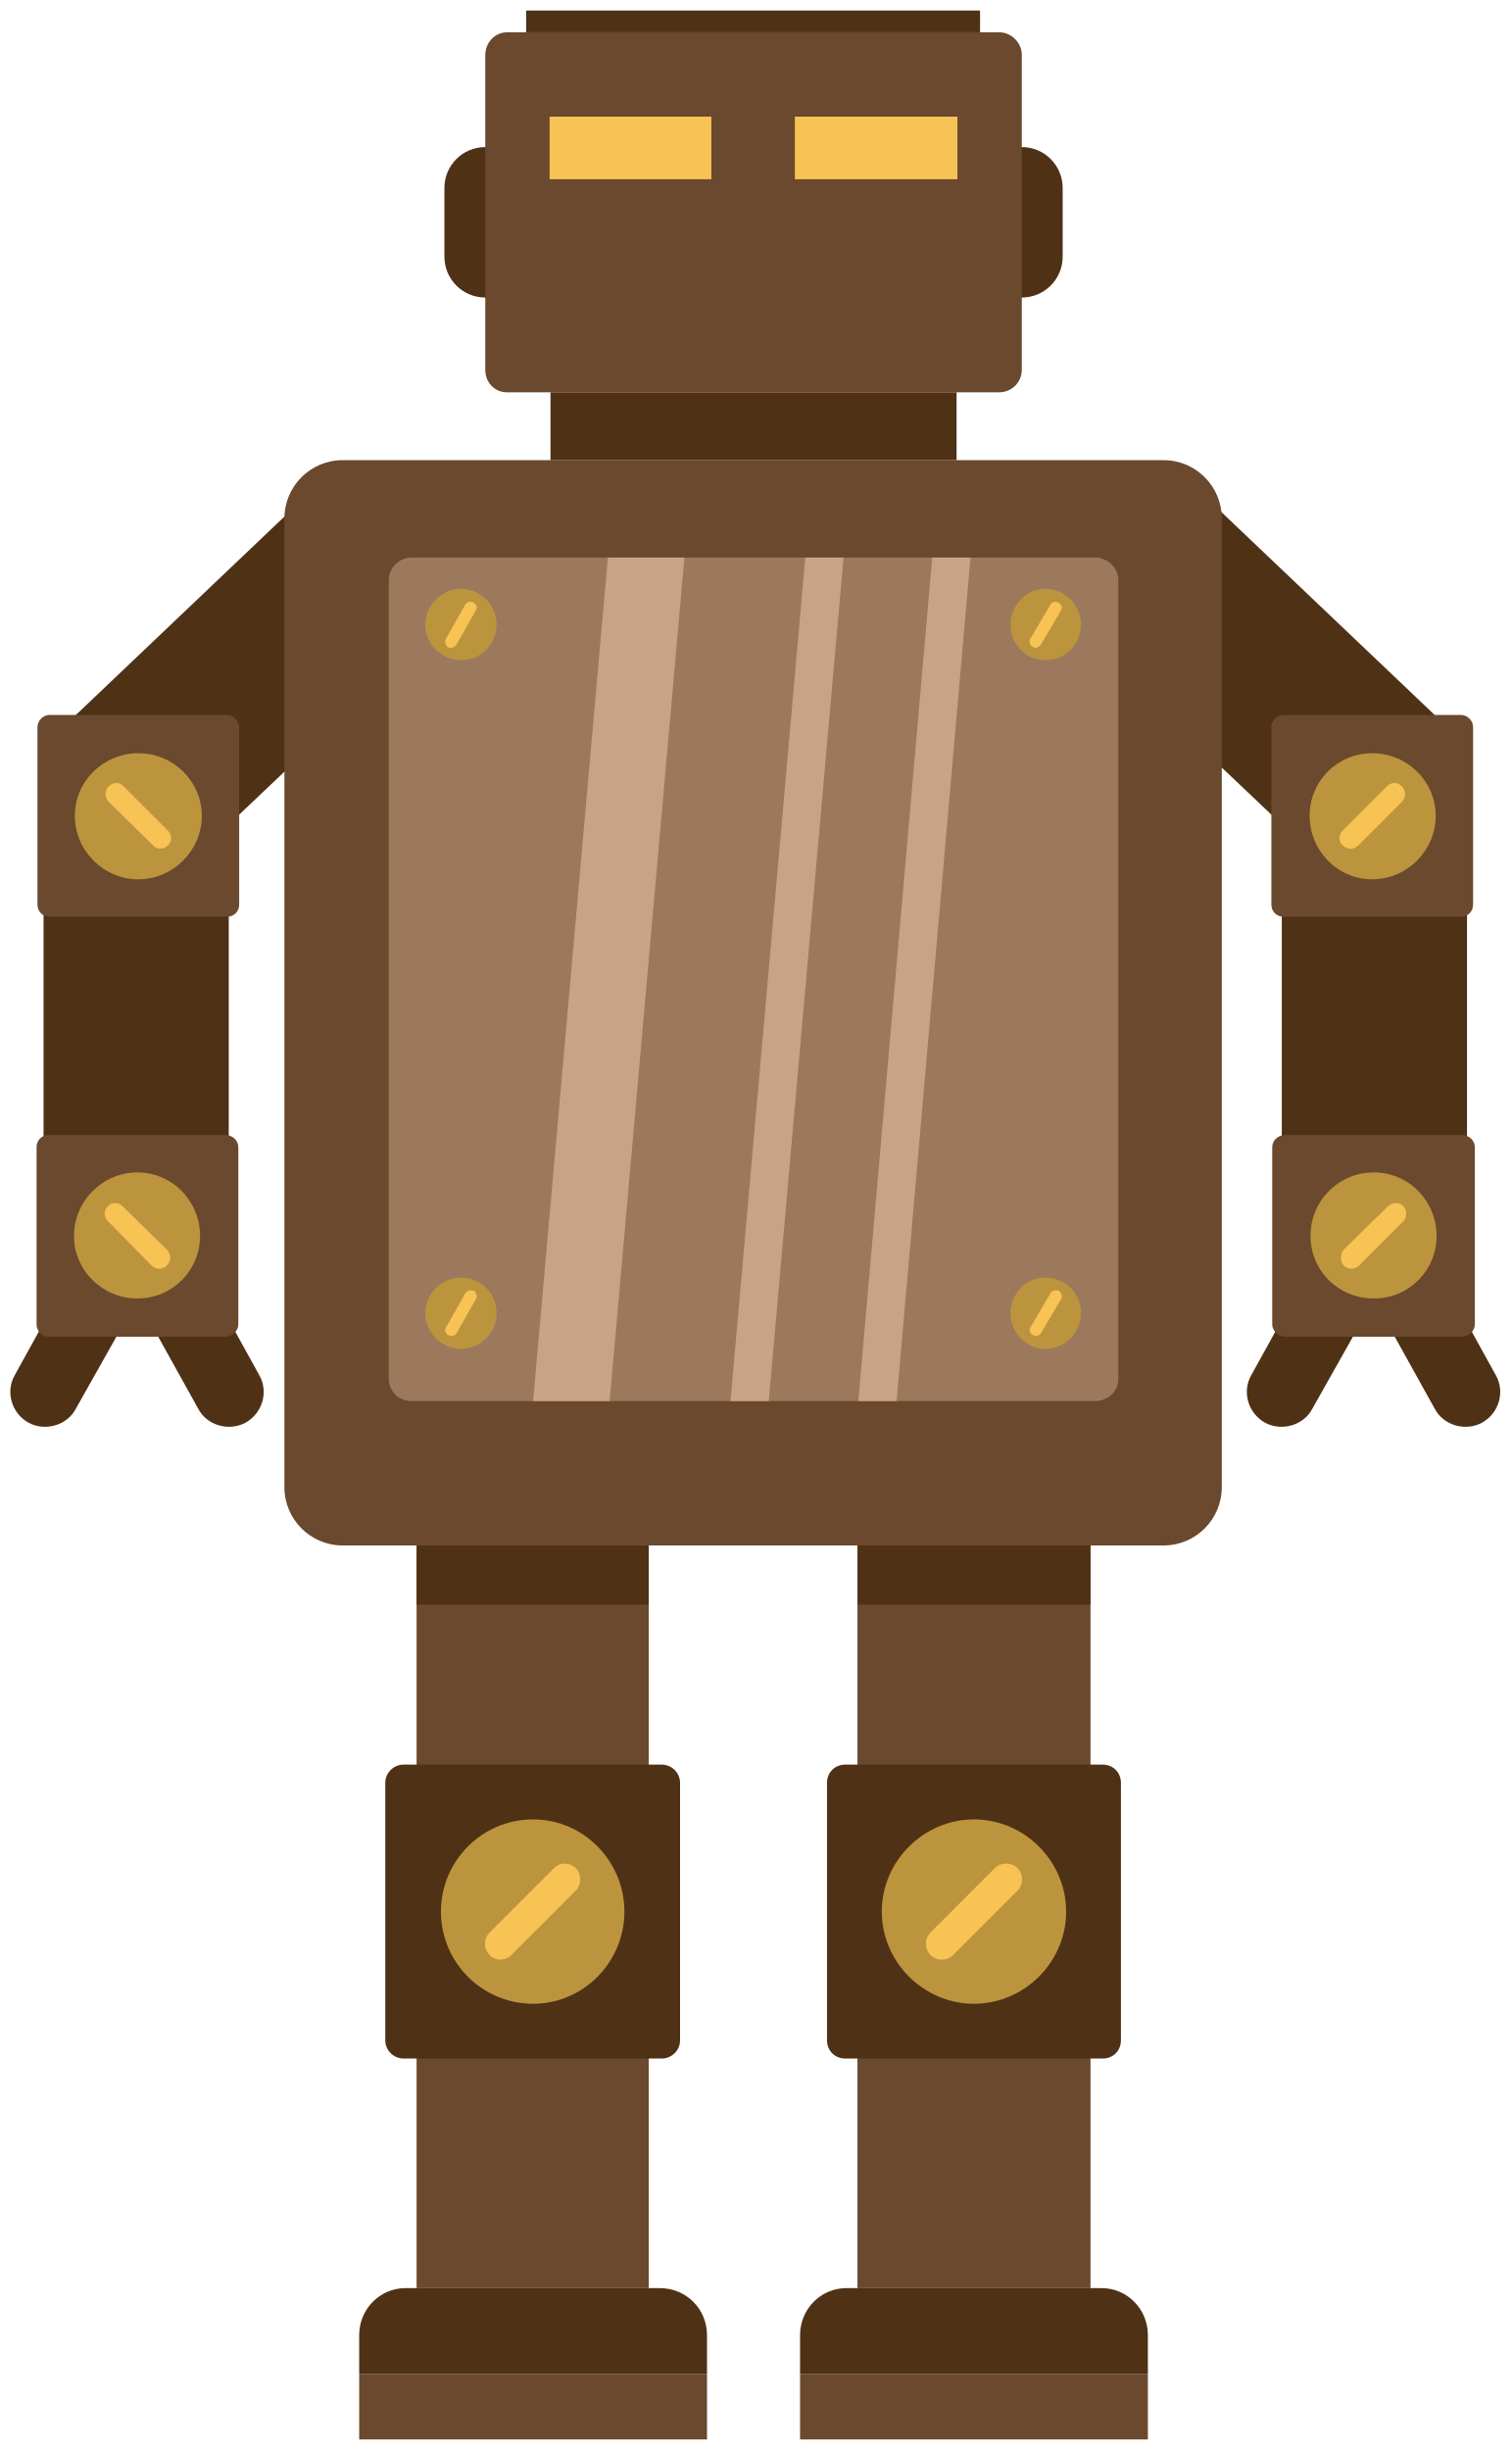
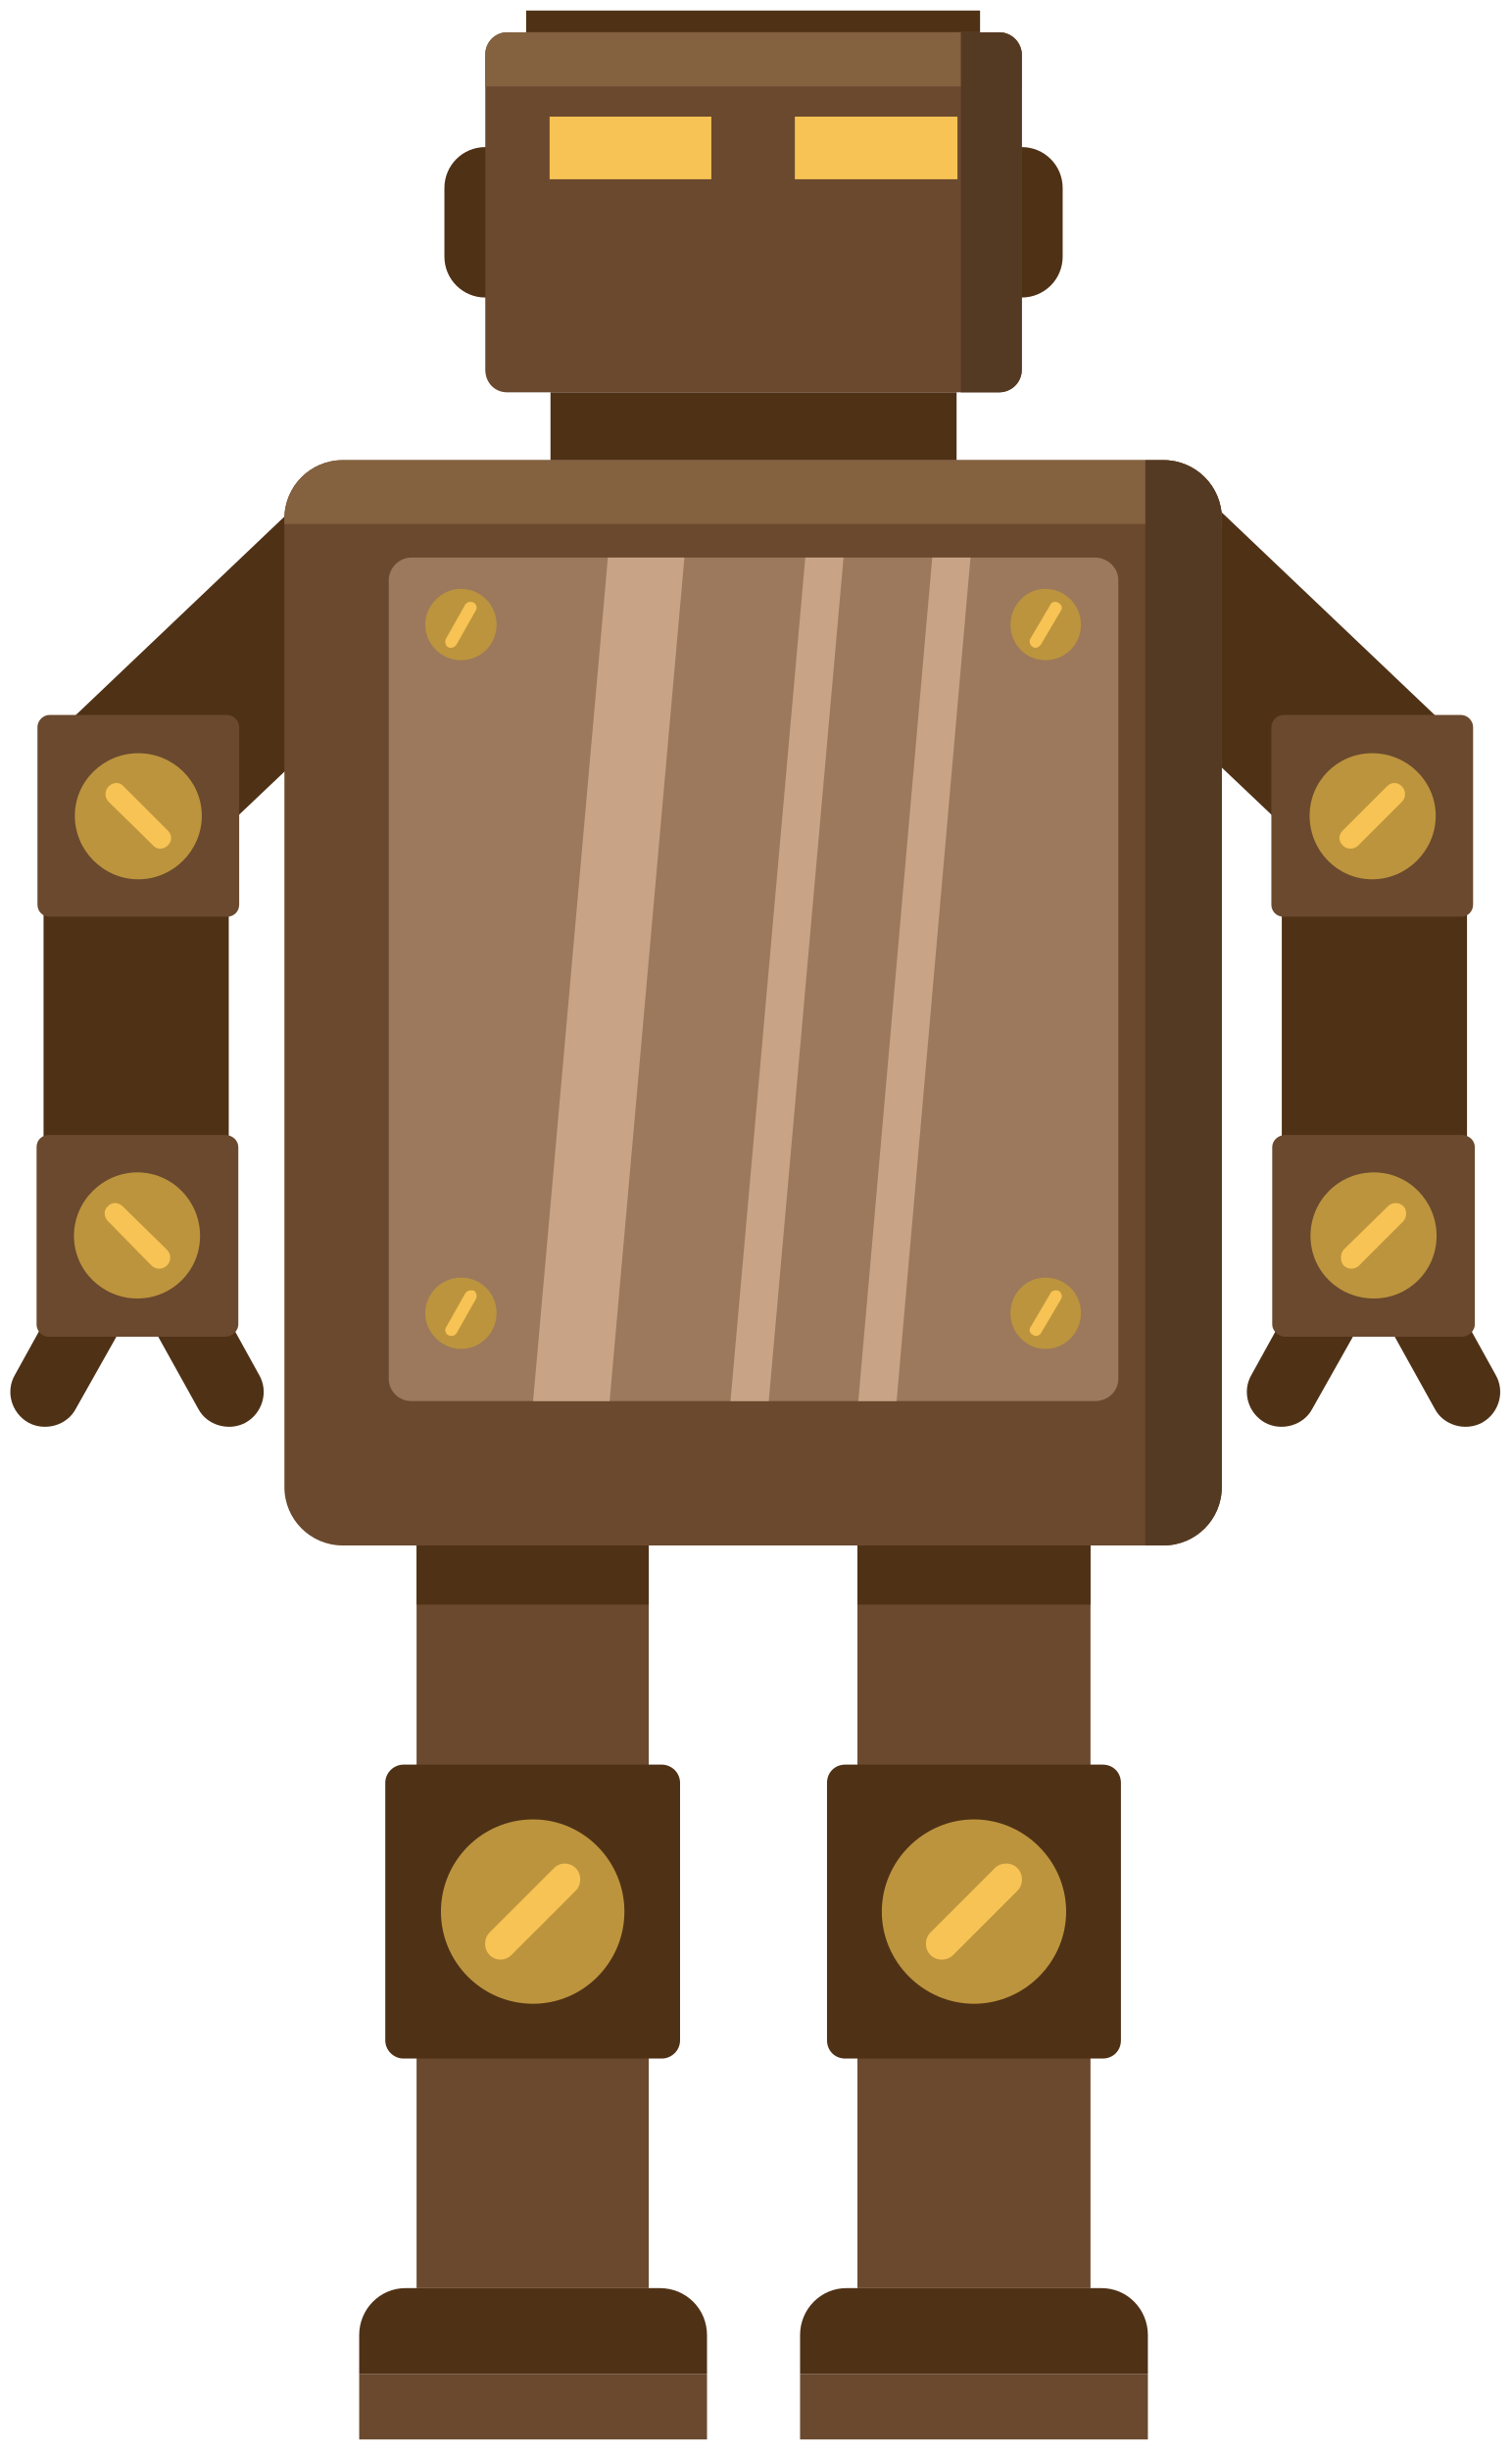
<svg xmlns="http://www.w3.org/2000/svg" width="286.7" height="464.8" viewBox="112.7 23.6 286.7 464.8">
  <g>
    <path clip-rule="evenodd" d="m373.386 253.278c2.805-.825 6.105.495 7.589 3.135l15.509 28.047c1.814 3.135.66 7.259-2.64 9.074-3.134 1.65-7.259.495-8.909-2.64l-11.549-20.788-11.714 20.788c-1.65 3.134-5.774 4.289-8.909 2.64-3.3-1.815-4.455-5.939-2.64-9.074l15.508-28.047c1.486-2.64 4.785-3.96 7.755-3.135z" fill="#4f3116" fill-rule="evenodd" />
    <path d="m338.245 114.857 47.35 45.04 5.444 5.279v7.425 89.586h-35.141v-82.162l-41.906-39.761z" fill="#4f3116" />
    <path clip-rule="evenodd" d="m356.228 159.237h33.656c1.32 0 2.31 1.155 2.31 2.31v33.657c0 1.32-.99 2.31-2.31 2.31h-33.656c-1.32 0-2.31-.99-2.31-2.31v-33.657c0-1.155.99-2.31 2.31-2.31z" fill="#6a492e" fill-rule="evenodd" />
    <path clip-rule="evenodd" d="m373.056 166.496c6.599 0 12.044 5.279 12.044 11.879 0 6.599-5.445 12.044-12.044 12.044s-11.879-5.445-11.879-12.044c0-6.6 5.28-11.879 11.879-11.879z" fill="#bc943d" fill-rule="evenodd" />
    <path clip-rule="evenodd" d="m378.666 172.766c.825.825.825 2.145 0 2.97l-8.249 8.249c-.825.825-2.145.825-2.97 0-.825-.825-.825-1.98 0-2.805l8.414-8.414c.825-.825 1.979-.825 2.805 0z" fill="#f6c354" fill-rule="evenodd" />
    <path clip-rule="evenodd" d="m356.558 238.924h33.492c1.32 0 2.475.99 2.475 2.31v33.657c0 1.155-1.155 2.31-2.475 2.31h-33.492c-1.32 0-2.475-1.155-2.475-2.31v-33.657c0-1.32 1.155-2.31 2.475-2.31z" fill="#6a492e" fill-rule="evenodd" />
    <path clip-rule="evenodd" d="m373.386 246.019c6.6 0 11.879 5.444 11.879 12.043 0 6.6-5.279 11.879-11.879 11.879-6.764 0-12.043-5.279-12.043-11.879-.001-6.599 5.279-12.043 12.043-12.043z" fill="#bc943d" fill-rule="evenodd" />
    <path clip-rule="evenodd" d="m378.995 252.453c.66.66.66 1.98 0 2.805l-8.414 8.414c-.825.825-2.145.825-2.97 0-.66-.825-.66-2.145 0-2.97l8.415-8.249c.825-.825 2.145-.825 2.969 0z" fill="#f6c354" fill-rule="evenodd" />
    <path clip-rule="evenodd" d="m138.779 253.278c-2.97-.825-6.105.495-7.754 3.135l-15.509 28.047c-1.814 3.135-.66 7.259 2.64 9.074 3.135 1.65 7.259.495 8.909-2.64l11.714-20.788 11.549 20.788c1.65 3.134 5.774 4.289 8.909 2.64 3.3-1.815 4.455-5.939 2.64-9.074l-15.508-28.047c-1.486-2.64-4.785-3.96-7.59-3.135z" fill="#4f3116" fill-rule="evenodd" />
    <path d="m173.756 114.857-47.351 45.04-5.444 5.279v7.425 89.586h35.141v-82.162l41.906-39.761z" fill="#4f3116" />
    <g clip-rule="evenodd" fill-rule="evenodd">
      <path d="m155.772 159.237h-33.656c-1.32 0-2.31 1.155-2.31 2.31v33.657c0 1.32.99 2.31 2.31 2.31h33.656c1.32 0 2.31-.99 2.31-2.31v-33.657c0-1.155-.99-2.31-2.31-2.31z" fill="#6a492e" />
      <path d="m138.944 166.496c-6.599 0-12.044 5.279-12.044 11.879 0 6.599 5.445 12.044 12.044 12.044s12.044-5.445 12.044-12.044c0-6.6-5.445-11.879-12.044-11.879z" fill="#bc943d" />
      <path d="m133.334 172.766c-.825.825-.825 2.145 0 2.97l8.414 8.249c.66.825 1.98.825 2.805 0 .825-.825.825-1.98 0-2.805l-8.414-8.414c-.66-.825-1.979-.825-2.805 0z" fill="#f6c354" />
      <path d="m155.442 238.924h-33.492c-1.32 0-2.31.99-2.31 2.31v33.657c0 1.155.99 2.31 2.31 2.31h33.492c1.32 0 2.475-1.155 2.475-2.31v-33.657c0-1.32-1.155-2.31-2.475-2.31z" fill="#6a492e" />
      <path d="m138.779 246.019c-6.599 0-12.044 5.444-12.044 12.043 0 6.6 5.445 11.879 12.044 11.879s11.879-5.279 11.879-11.879c0-6.599-5.28-12.043-11.879-12.043z" fill="#bc943d" />
      <path d="m133.169 252.453c-.825.66-.825 1.98 0 2.805l8.249 8.414c.825.825 2.145.825 2.97 0 .825-.825.825-2.145 0-2.97l-8.415-8.249c-.824-.825-2.144-.825-2.804 0z" fill="#f6c354" />
      <path d="m204.773 51.503h101.795c4.29 0 7.754 3.465 7.754 7.754v13.034c0 4.29-3.464 7.754-7.754 7.754h-101.795c-4.29 0-7.754-3.465-7.754-7.754v-13.034c-.001-4.29 3.464-7.754 7.754-7.754z" fill="#4f3116" />
      <path d="m177.715 110.897h155.745c6.105 0 11.054 4.95 11.054 11.054v183.792c0 6.104-4.949 11.054-11.054 11.054h-155.745c-6.105 0-11.054-4.95-11.054-11.054v-183.792c0-6.105 4.95-11.054 11.054-11.054z" fill="#6a492e" />
+       <path d="M177.715 110.897H333.46A11.054 11.054 0 0 1 344.514 121.951V123H166.661V121.951A11.054 11.054 0 0 1 177.715 110.897Z" fill="#84613f" />
+       <path d="M330 110.897H333.46A11.054 11.054 0 0 1 344.514 121.951V305.743A11.054 11.054 0 0 1 333.46 316.797H330Z" fill="#553a23" />
      <path d="m190.749 129.375h129.678c2.474 0 4.455 1.98 4.455 4.29v151.455c0 2.475-1.98 4.289-4.455 4.289h-129.678c-2.31 0-4.29-1.814-4.29-4.289v-151.455c0-2.31 1.98-4.29 4.29-4.29z" fill="#9c795c" />
      <path d="m208.897 98.028h93.381c2.31 0 4.29-1.815 4.29-4.29v-59.724c0-2.31-1.98-4.289-4.29-4.289h-93.381c-2.31 0-4.124 1.98-4.124 4.289v59.724c0 2.475 1.814 4.29 4.124 4.29z" fill="#6a492e" />
+       <path d="M208.9 29.73H302.28A4.29 4.29 0 0 1 306.57 34.02V40H204.77V34.02A4.13 4.13 0 0 1 208.9 29.73Z" fill="#84613f" />
+       <path d="M295 29.73H302.28A4.29 4.29 0 0 1 306.57 34.02V93.74A4.29 4.29 0 0 1 302.28 98.03H295Z" fill="#553a23" />
      <path d="m217.146 98.028h77.048v12.869h-77.048z" fill="#4f3116" />
      <path d="m216.981 45.728h30.687v11.879h-30.687zm46.526 0h30.852v11.879h-30.852z" fill="#f6c354" />
      <path d="m200.153 135.314c3.795 0 6.764 3.135 6.764 6.765 0 3.795-2.969 6.765-6.764 6.765-3.63 0-6.765-2.97-6.765-6.765.001-3.63 3.135-6.765 6.765-6.765z" fill="#bc943d" />
      <path d="m202.628 137.954c.495.33.66.99.33 1.485l-3.63 6.434c-.33.495-.99.825-1.65.495-.495-.33-.66-1.155-.33-1.65l3.63-6.434c.33-.495.99-.66 1.65-.33z" fill="#f6c354" />
      <path d="m311.022 135.314c3.795 0 6.765 3.135 6.765 6.765 0 3.795-2.97 6.765-6.765 6.765-3.63 0-6.599-2.97-6.599-6.765 0-3.63 2.969-6.765 6.599-6.765z" fill="#bc943d" />
      <path d="m313.497 137.954c.66.33.825.99.495 1.485l-3.795 6.434c-.33.495-.99.825-1.485.495-.66-.33-.825-1.155-.495-1.65l3.795-6.434c.165-.495.99-.66 1.485-.33z" fill="#f6c354" />
      <path d="m200.153 265.982c3.795 0 6.764 2.969 6.764 6.764 0 3.63-2.969 6.765-6.764 6.765-3.63 0-6.765-3.135-6.765-6.765.001-3.795 3.135-6.764 6.765-6.764z" fill="#bc943d" />
      <path d="m202.628 268.456c.495.33.66 1.155.33 1.65l-3.63 6.434c-.33.495-.99.66-1.65.33-.495-.33-.66-.99-.33-1.485l3.63-6.434c.33-.495.99-.66 1.65-.495z" fill="#f6c354" />
      <path d="m311.022 265.982c3.795 0 6.765 2.969 6.765 6.764 0 3.63-2.97 6.765-6.765 6.765-3.63 0-6.599-3.135-6.599-6.765 0-3.795 2.969-6.764 6.599-6.764z" fill="#bc943d" />
      <path d="m313.497 268.456c.66.33.825 1.155.495 1.65l-3.795 6.434c-.33.495-.99.66-1.485.33-.66-.33-.825-.99-.495-1.485l3.795-6.434c.165-.495.99-.66 1.485-.495z" fill="#f6c354" />
      <path d="m228.035 129.375h14.519l-14.189 160.034h-14.519zm37.452 0h7.259l-14.189 160.034h-7.259zm24.087 0h7.26l-14.024 160.034h-7.259z" fill="#c9a386" />
      <path d="m212.527 25.6h86.122v4.125h-86.122z" fill="#4f3116" />
      <path d="m191.739 316.797h44.05v140.896h-44.05z" fill="#6a492e" />
      <path d="m189.264 358.373h49c1.815 0 3.465 1.485 3.465 3.464v48.836c0 1.98-1.65 3.464-3.465 3.464h-49c-1.815 0-3.465-1.485-3.465-3.464v-48.836c0-1.98 1.65-3.464 3.465-3.464z" fill="#4f3116" />
      <path d="m213.847 368.766c9.569 0 17.323 7.92 17.323 17.489s-7.754 17.488-17.323 17.488c-9.734 0-17.488-7.919-17.488-17.488-.001-9.569 7.754-17.489 17.488-17.489z" fill="#bc943d" />
      <path d="m221.931 378.006c1.155 1.154 1.155 3.135 0 4.29l-12.209 12.209c-1.155 1.154-2.97 1.154-4.125 0-1.155-1.155-1.155-3.135 0-4.29l12.209-12.209c1.155-1.155 2.97-1.155 4.125 0z" fill="#f6c354" />
      <path d="m191.739 316.797h44.05v11.219h-44.05z" fill="#4f3116" />
      <path d="m180.85 474.026h65.993v-7.425c0-4.949-3.96-8.909-8.909-8.909h-48.34c-4.784 0-8.744 3.96-8.744 8.909z" fill="#4f3116" />
      <path d="m180.85 474.026h65.993v12.374h-65.993z" fill="#6a492e" />
      <path d="m275.385 316.797h44.216v140.896h-44.216z" fill="#6a492e" />
      <path d="m273.076 358.373h48.835c1.98 0 3.464 1.485 3.464 3.464v48.836c0 1.98-1.485 3.464-3.464 3.464h-48.835c-1.98 0-3.465-1.485-3.465-3.464v-48.836c0-1.98 1.485-3.464 3.465-3.464z" fill="#4f3116" />
      <path d="m297.493 368.766c9.569 0 17.488 7.92 17.488 17.489s-7.919 17.488-17.488 17.488-17.488-7.919-17.488-17.488 7.919-17.489 17.488-17.489z" fill="#bc943d" />
      <path d="m305.743 378.006c1.155 1.154 1.155 3.135 0 4.29l-12.209 12.209c-1.155 1.154-3.135 1.154-4.29 0-1.155-1.155-1.155-3.135 0-4.29l12.209-12.209c1.155-1.155 3.135-1.155 4.29 0z" fill="#f6c354" />
      <path d="m275.385 316.797h44.216v11.219h-44.216z" fill="#4f3116" />
      <path d="m264.497 474.026h65.994v-7.425c0-4.949-3.96-8.909-8.744-8.909h-48.505c-4.785 0-8.744 3.96-8.744 8.909v7.425z" fill="#4f3116" />
      <path d="m264.497 474.026h65.994v12.374h-65.994z" fill="#6a492e" />
    </g>
  </g>
</svg>
